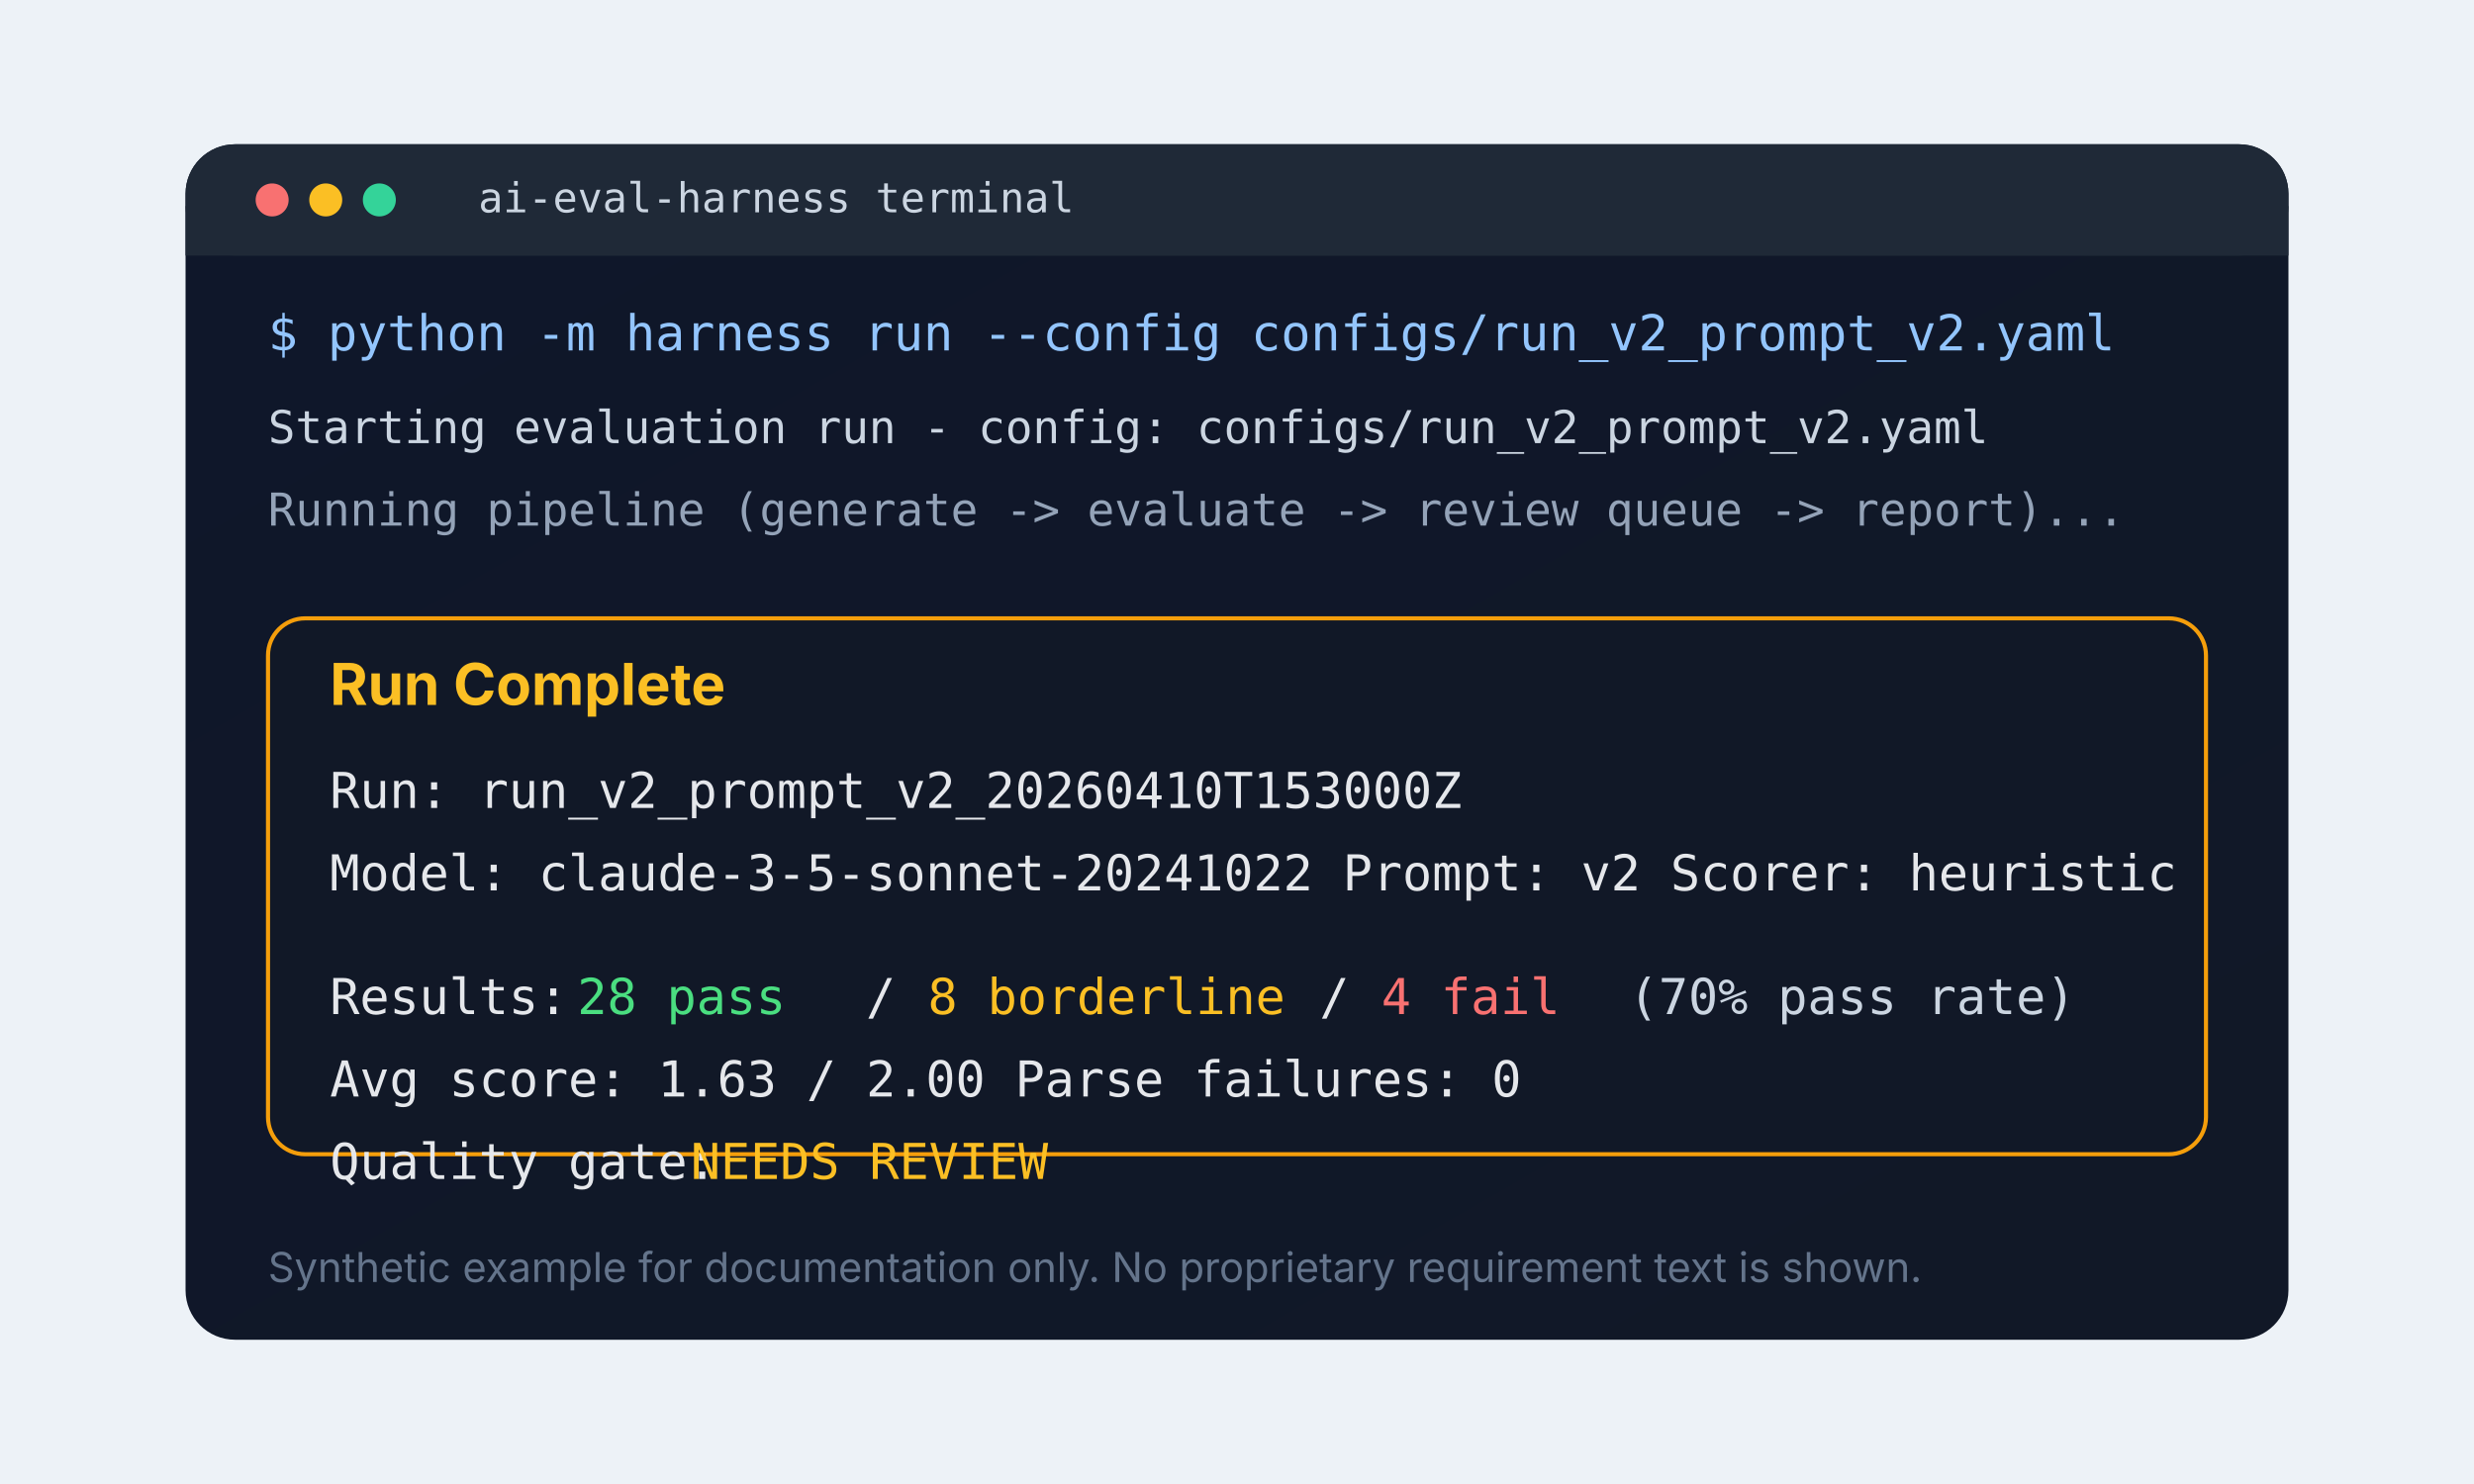
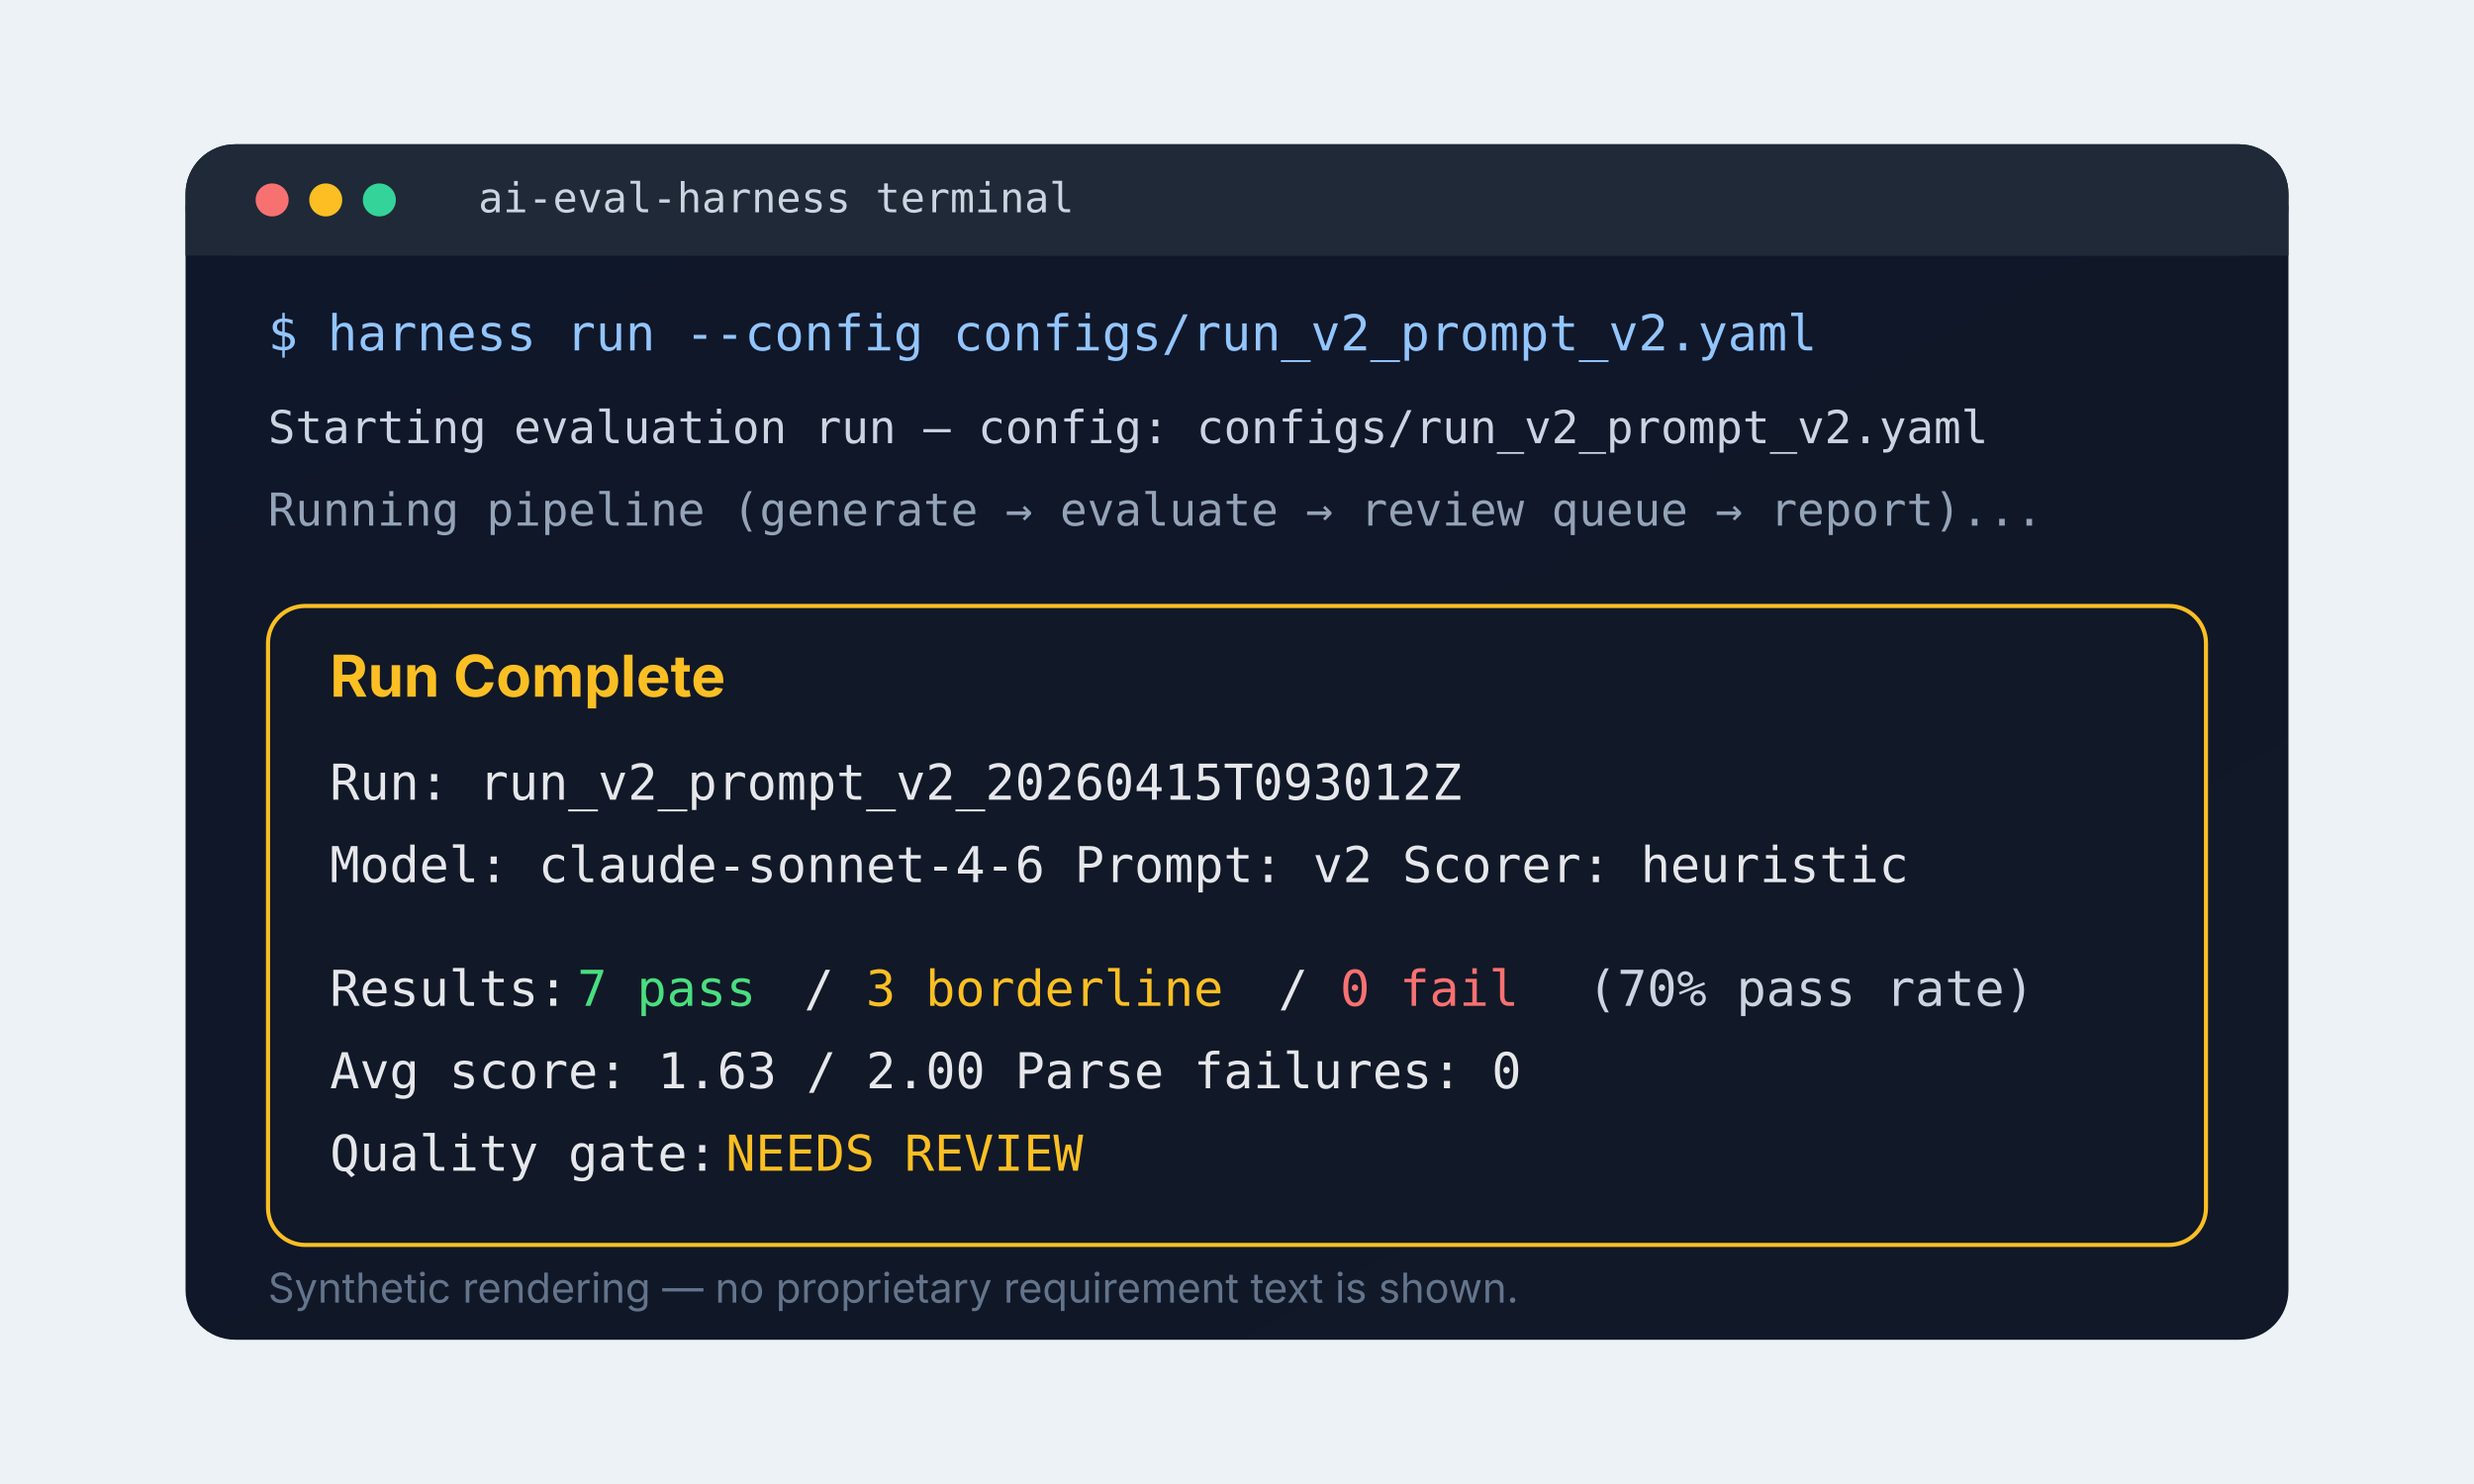
<svg xmlns="http://www.w3.org/2000/svg" width="1200" height="720" viewBox="0 0 1200 720" role="img" aria-labelledby="title desc">
  <defs>
    <linearGradient id="bg" x1="0%" y1="0%" x2="100%" y2="100%">
      <stop offset="0%" stop-color="#0f172a" />
      <stop offset="100%" stop-color="#111827" />
    </linearGradient>
  </defs>
  <rect width="1200" height="720" fill="#edf2f7" />
  <rect x="90" y="70" width="1020" height="580" rx="24" fill="url(#bg)" />
  <rect x="90" y="70" width="1020" height="54" rx="24" fill="#1f2937" />
  <rect x="90" y="100" width="1020" height="24" fill="#1f2937" />
  <circle cx="132" cy="97" r="8" fill="#f87171" />
  <circle cx="158" cy="97" r="8" fill="#fbbf24" />
  <circle cx="184" cy="97" r="8" fill="#34d399" />
  <text x="232" y="103" fill="#cbd5e1" font-size="20" font-family="ui-monospace, SFMono-Regular, Menlo, Consolas, monospace">ai-eval-harness terminal</text>
-   <text x="130" y="170" fill="#93c5fd" font-size="24" font-family="ui-monospace, SFMono-Regular, Menlo, Consolas, monospace">$ python -m harness run --config configs/run_v2_prompt_v2.yaml</text>
-   <text x="130" y="215" fill="#cbd5e1" font-size="22" font-family="ui-monospace, SFMono-Regular, Menlo, Consolas, monospace">Starting evaluation run - config: configs/run_v2_prompt_v2.yaml</text>
-   <text x="130" y="255" fill="#94a3b8" font-size="22" font-family="ui-monospace, SFMono-Regular, Menlo, Consolas, monospace">Running pipeline (generate -&gt; evaluate -&gt; review queue -&gt; report)...</text>
-   <rect x="130" y="300" width="940" height="260" rx="18" fill="#111827" stroke="#f59e0b" stroke-width="2" />
-   <text x="160" y="342" fill="#fbbf24" font-size="28" font-family="Inter, Segoe UI, Arial, sans-serif" font-weight="700">Run Complete</text>
-   <text x="160" y="392" fill="#e5e7eb" font-size="24" font-family="ui-monospace, SFMono-Regular, Menlo, Consolas, monospace">Run: run_v2_prompt_v2_20260410T153000Z</text>
-   <text x="160" y="432" fill="#e5e7eb" font-size="24" font-family="ui-monospace, SFMono-Regular, Menlo, Consolas, monospace">Model: claude-3-5-sonnet-20241022   Prompt: v2   Scorer: heuristic</text>
-   <text x="160" y="492" fill="#e5e7eb" font-size="24" font-family="ui-monospace, SFMono-Regular, Menlo, Consolas, monospace">Results:</text>
-   <text x="280" y="492" fill="#4ade80" font-size="24" font-family="ui-monospace, SFMono-Regular, Menlo, Consolas, monospace">28 pass</text>
-   <text x="420" y="492" fill="#e5e7eb" font-size="24" font-family="ui-monospace, SFMono-Regular, Menlo, Consolas, monospace">/</text>
-   <text x="450" y="492" fill="#fbbf24" font-size="24" font-family="ui-monospace, SFMono-Regular, Menlo, Consolas, monospace">8 borderline</text>
-   <text x="640" y="492" fill="#e5e7eb" font-size="24" font-family="ui-monospace, SFMono-Regular, Menlo, Consolas, monospace">/</text>
-   <text x="670" y="492" fill="#f87171" font-size="24" font-family="ui-monospace, SFMono-Regular, Menlo, Consolas, monospace">4 fail</text>
-   <text x="790" y="492" fill="#cbd5e1" font-size="24" font-family="ui-monospace, SFMono-Regular, Menlo, Consolas, monospace">(70% pass rate)</text>
-   <text x="160" y="532" fill="#e5e7eb" font-size="24" font-family="ui-monospace, SFMono-Regular, Menlo, Consolas, monospace">Avg score: 1.63 / 2.00   Parse failures: 0</text>
-   <text x="160" y="572" fill="#e5e7eb" font-size="24" font-family="ui-monospace, SFMono-Regular, Menlo, Consolas, monospace">Quality gate:</text>
-   <text x="335" y="572" fill="#fbbf24" font-size="24" font-family="ui-monospace, SFMono-Regular, Menlo, Consolas, monospace">NEEDS REVIEW</text>
-   <text x="130" y="622" fill="#64748b" font-size="20" font-family="Inter, Segoe UI, Arial, sans-serif">Synthetic example for documentation only. No proprietary requirement text is shown.</text>
+   <text x="130" y="170" fill="#93c5fd" font-size="24" font-family="ui-monospace, SFMono-Regular, Menlo, Consolas, monospace">$ harness run --config configs/run_v2_prompt_v2.yaml</text>
+   <text x="130" y="215" fill="#cbd5e1" font-size="22" font-family="ui-monospace, SFMono-Regular, Menlo, Consolas, monospace">Starting evaluation run — config: configs/run_v2_prompt_v2.yaml</text>
+   <text x="130" y="255" fill="#94a3b8" font-size="22" font-family="ui-monospace, SFMono-Regular, Menlo, Consolas, monospace">Running pipeline (generate → evaluate → review queue → report)...</text>
+   <rect x="130" y="294" width="940" height="310" rx="18" fill="#111827" stroke="#fbbf24" stroke-width="2" />
+   <text x="160" y="338" fill="#fbbf24" font-size="28" font-family="Inter, Segoe UI, Arial, sans-serif" font-weight="700">Run Complete</text>
+   <text x="160" y="388" fill="#e5e7eb" font-size="24" font-family="ui-monospace, SFMono-Regular, Menlo, Consolas, monospace">Run: run_v2_prompt_v2_20260415T093012Z</text>
+   <text x="160" y="428" fill="#e5e7eb" font-size="24" font-family="ui-monospace, SFMono-Regular, Menlo, Consolas, monospace">Model: claude-sonnet-4-6   Prompt: v2   Scorer: heuristic</text>
+   <text x="160" y="488" fill="#e5e7eb" font-size="24" font-family="ui-monospace, SFMono-Regular, Menlo, Consolas, monospace">Results:</text>
+   <text x="280" y="488" fill="#4ade80" font-size="24" font-family="ui-monospace, SFMono-Regular, Menlo, Consolas, monospace">7 pass</text>
+   <text x="390" y="488" fill="#e5e7eb" font-size="24" font-family="ui-monospace, SFMono-Regular, Menlo, Consolas, monospace">/</text>
+   <text x="420" y="488" fill="#fbbf24" font-size="24" font-family="ui-monospace, SFMono-Regular, Menlo, Consolas, monospace">3 borderline</text>
+   <text x="620" y="488" fill="#e5e7eb" font-size="24" font-family="ui-monospace, SFMono-Regular, Menlo, Consolas, monospace">/</text>
+   <text x="650" y="488" fill="#f87171" font-size="24" font-family="ui-monospace, SFMono-Regular, Menlo, Consolas, monospace">0 fail</text>
+   <text x="770" y="488" fill="#cbd5e1" font-size="24" font-family="ui-monospace, SFMono-Regular, Menlo, Consolas, monospace">(70% pass rate)</text>
+   <text x="160" y="528" fill="#e5e7eb" font-size="24" font-family="ui-monospace, SFMono-Regular, Menlo, Consolas, monospace">Avg score: 1.63 / 2.00   Parse failures: 0</text>
+   <text x="160" y="568" fill="#e5e7eb" font-size="24" font-family="ui-monospace, SFMono-Regular, Menlo, Consolas, monospace">Quality gate:</text>
+   <text x="352" y="568" fill="#fbbf24" font-size="24" font-family="ui-monospace, SFMono-Regular, Menlo, Consolas, monospace">NEEDS REVIEW</text>
+   <text x="130" y="632" fill="#64748b" font-size="20" font-family="Inter, Segoe UI, Arial, sans-serif">Synthetic rendering — no proprietary requirement text is shown.</text>
</svg>
